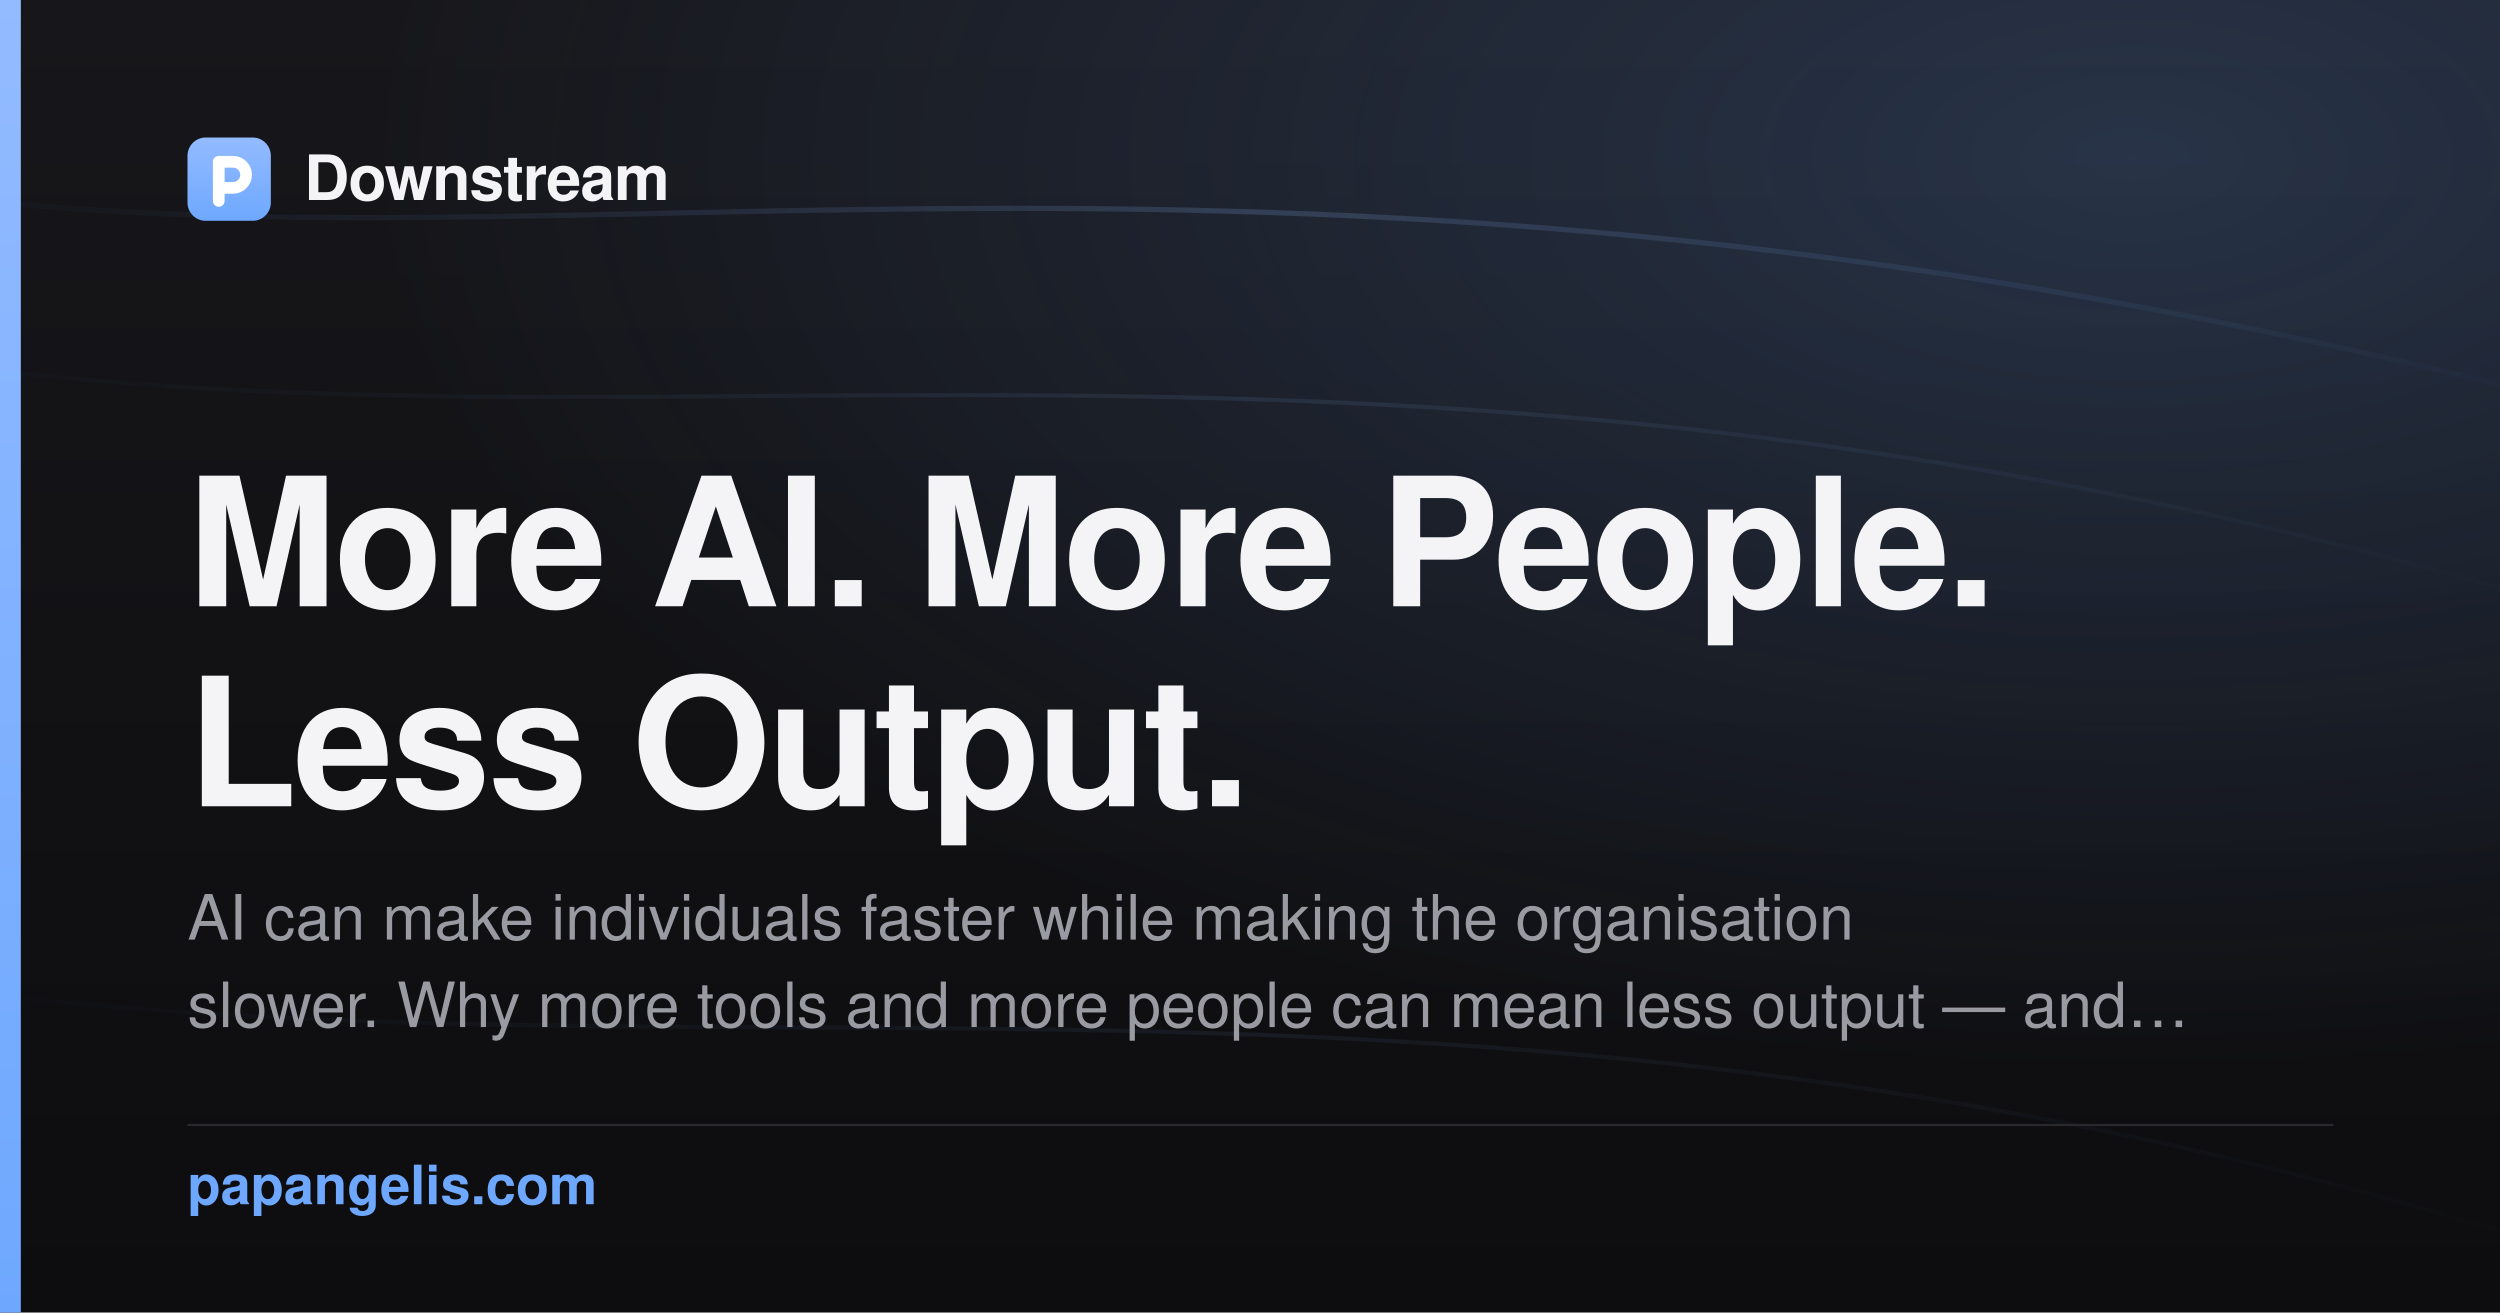
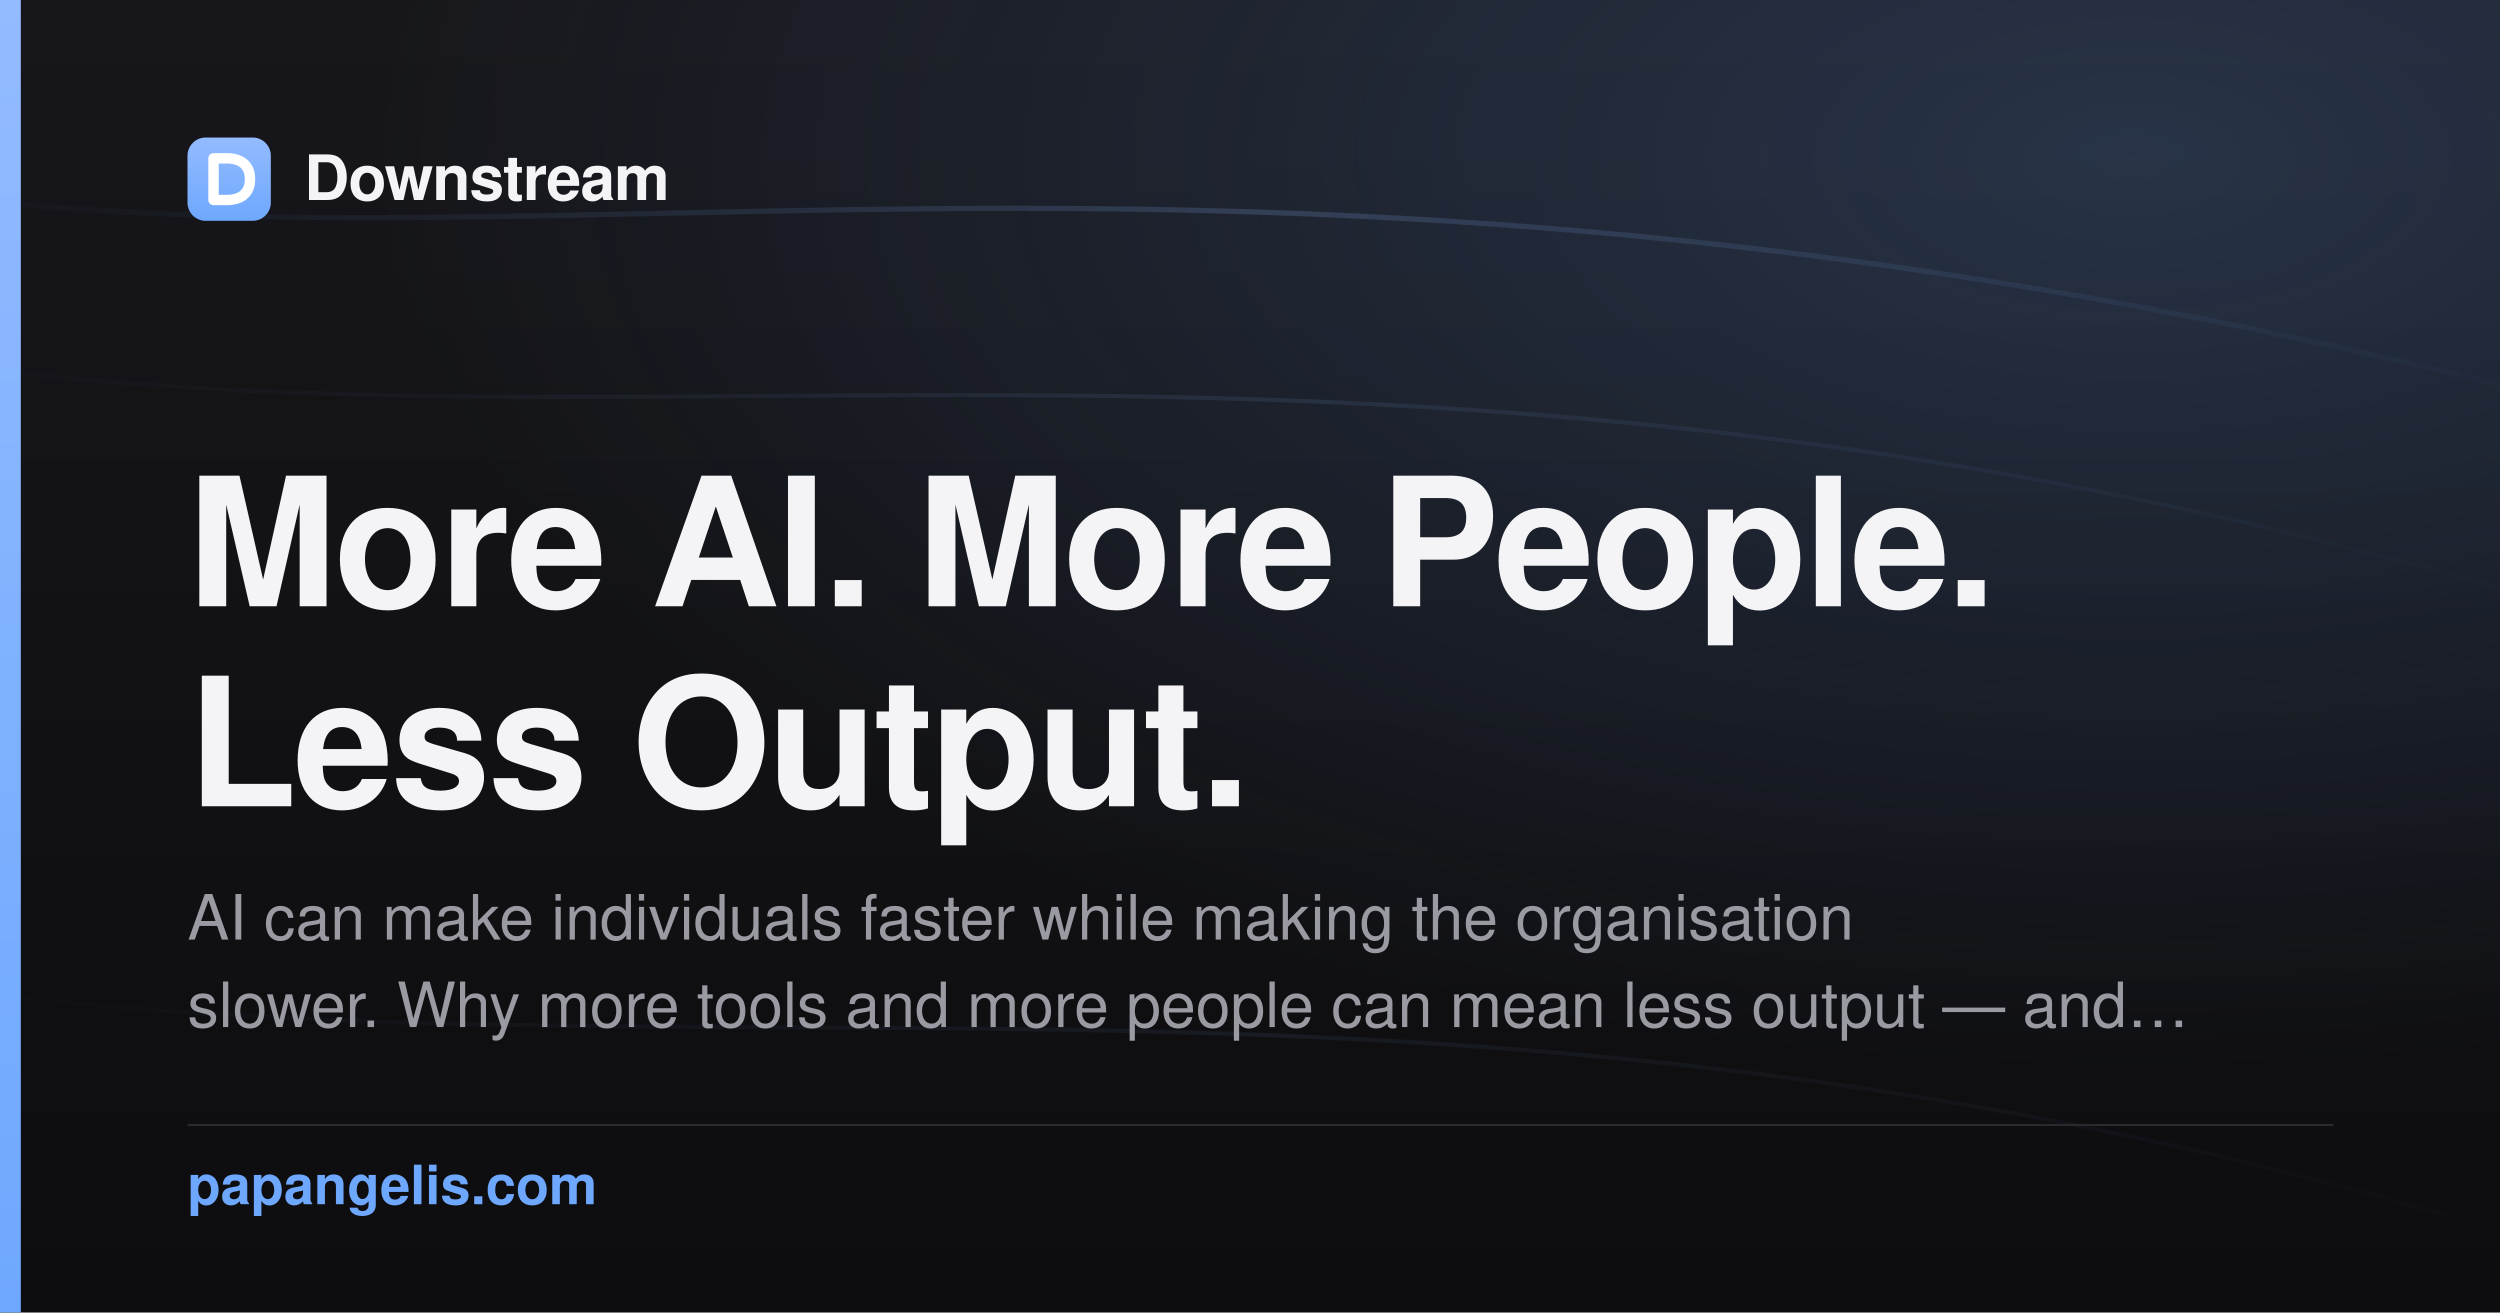
<svg xmlns="http://www.w3.org/2000/svg" width="1200" height="630" viewBox="0 0 1200 630">
  <defs>
    <linearGradient id="bg" x1="0" y1="0" x2="0" y2="1">
      <stop offset="0" stop-color="#17171b" />
      <stop offset="1" stop-color="#0d0d0f" />
    </linearGradient>
    <radialGradient id="glow" cx="0.85" cy="0.12" r="0.7">
      <stop offset="0" stop-color="#6ea8fe" stop-opacity="0.20" />
      <stop offset="1" stop-color="#6ea8fe" stop-opacity="0" />
    </radialGradient>
    <linearGradient id="bar" x1="0" y1="0" x2="0" y2="1">
      <stop offset="0" stop-color="#93bbff" />
      <stop offset="1" stop-color="#6ea8fe" />
    </linearGradient>
    <linearGradient id="stream" x1="0" y1="0" x2="1" y2="0">
      <stop offset="0" stop-color="#6ea8fe" stop-opacity="0" />
      <stop offset="0.5" stop-color="#93bbff" />
      <stop offset="1" stop-color="#6ea8fe" stop-opacity="0" />
    </linearGradient>
  </defs>
  <g font-family="'Helvetica Neue', Helvetica, Arial, sans-serif">
    <rect width="1200" height="630" fill="url(#bg)" />
    <rect width="1200" height="630" fill="url(#glow)" />
    <path d="M -60 90 C 280 140, 620 30, 1260 200" fill="none" stroke="url(#stream)" stroke-width="2.5" stroke-opacity="0.18" />
    <path d="M -60 170 C 320 230, 680 120, 1260 300" fill="none" stroke="url(#stream)" stroke-width="2" stroke-opacity="0.1" />
    <path d="M -60 470 C 340 530, 720 430, 1260 610" fill="none" stroke="url(#stream)" stroke-width="2" stroke-opacity="0.07" />
    <rect x="0" y="0" width="10" height="630" fill="url(#bar)" />
    <g>
-       <g>
-         <rect x="90" y="66" width="40" height="40" rx="8.75" fill="url(#bar)" />
-         <path d="M 105 96.417 V 77.667 h 6.875 a 6.25 6.25 0 0 1 0 12.5 H 105" fill="none" stroke="#ffffff" stroke-width="5.625" stroke-linecap="round" stroke-linejoin="round" />
+       <g transform="translate(90 66) scale(0.625)">
+         <rect width="64" height="64" rx="14" fill="url(#bar)" />
+         <path d="M20 16 H30 C42 16 48 22 48 32 C48 42 42 48 30 48 H20 Z" fill="none" stroke="#ffffff" stroke-width="8" stroke-linejoin="round" />
      </g>
      <text x="146" y="96" font-size="30" font-weight="700" letter-spacing="-0.5" fill="#f4f4f6">Downstream</text>
    </g>
    <text x="90" y="291" font-size="86" font-weight="700" letter-spacing="-1.5" fill="#f4f4f6">More AI. More People.</text>
    <text x="90" y="387" font-size="86" font-weight="700" letter-spacing="-1.5" fill="#f4f4f6">Less Output.</text>
    <text x="90" y="451" font-size="30" font-weight="400" fill="#9a9aa3">AI can make individuals faster while making the organisation</text>
    <text x="90" y="493" font-size="30" font-weight="400" fill="#9a9aa3">slower. Why more tools and more people can mean less output — and…</text>
    <line x1="90" y1="540" x2="1120" y2="540" stroke="#2a2a2e" stroke-width="1" />
    <text x="90" y="578" font-size="26" font-weight="600" fill="#6ea8fe">papangelis.com</text>
  </g>
</svg>
